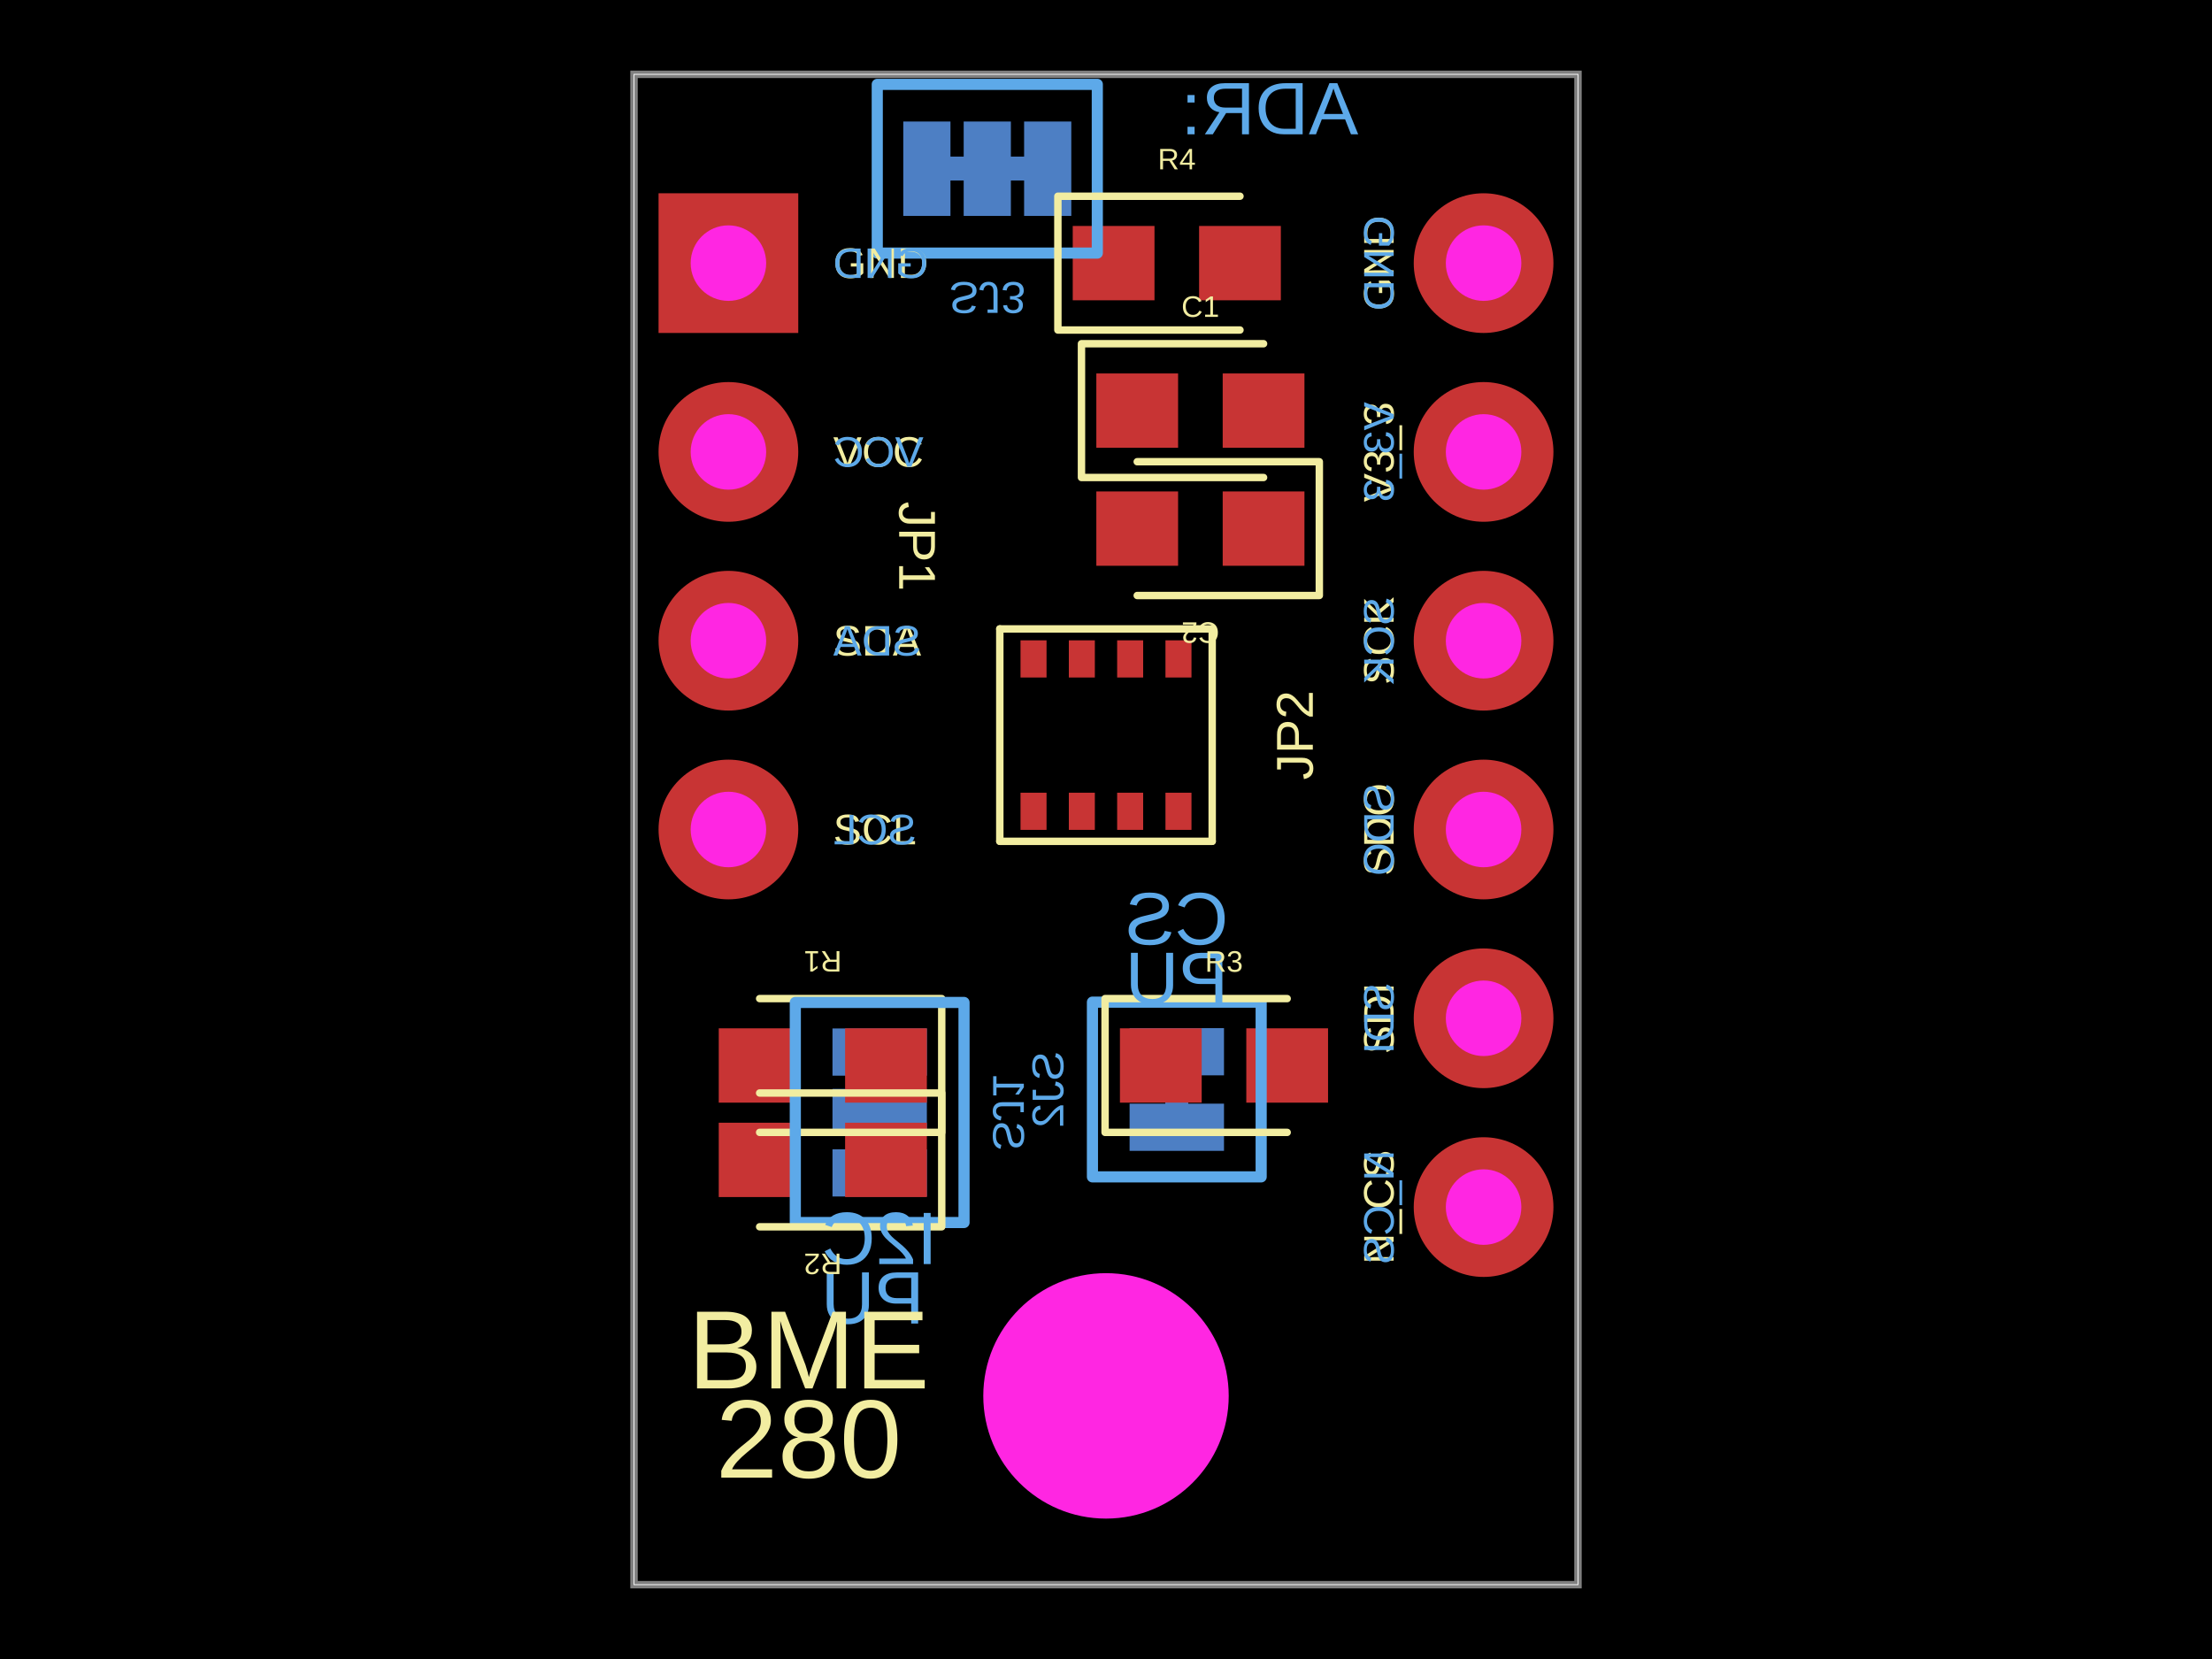
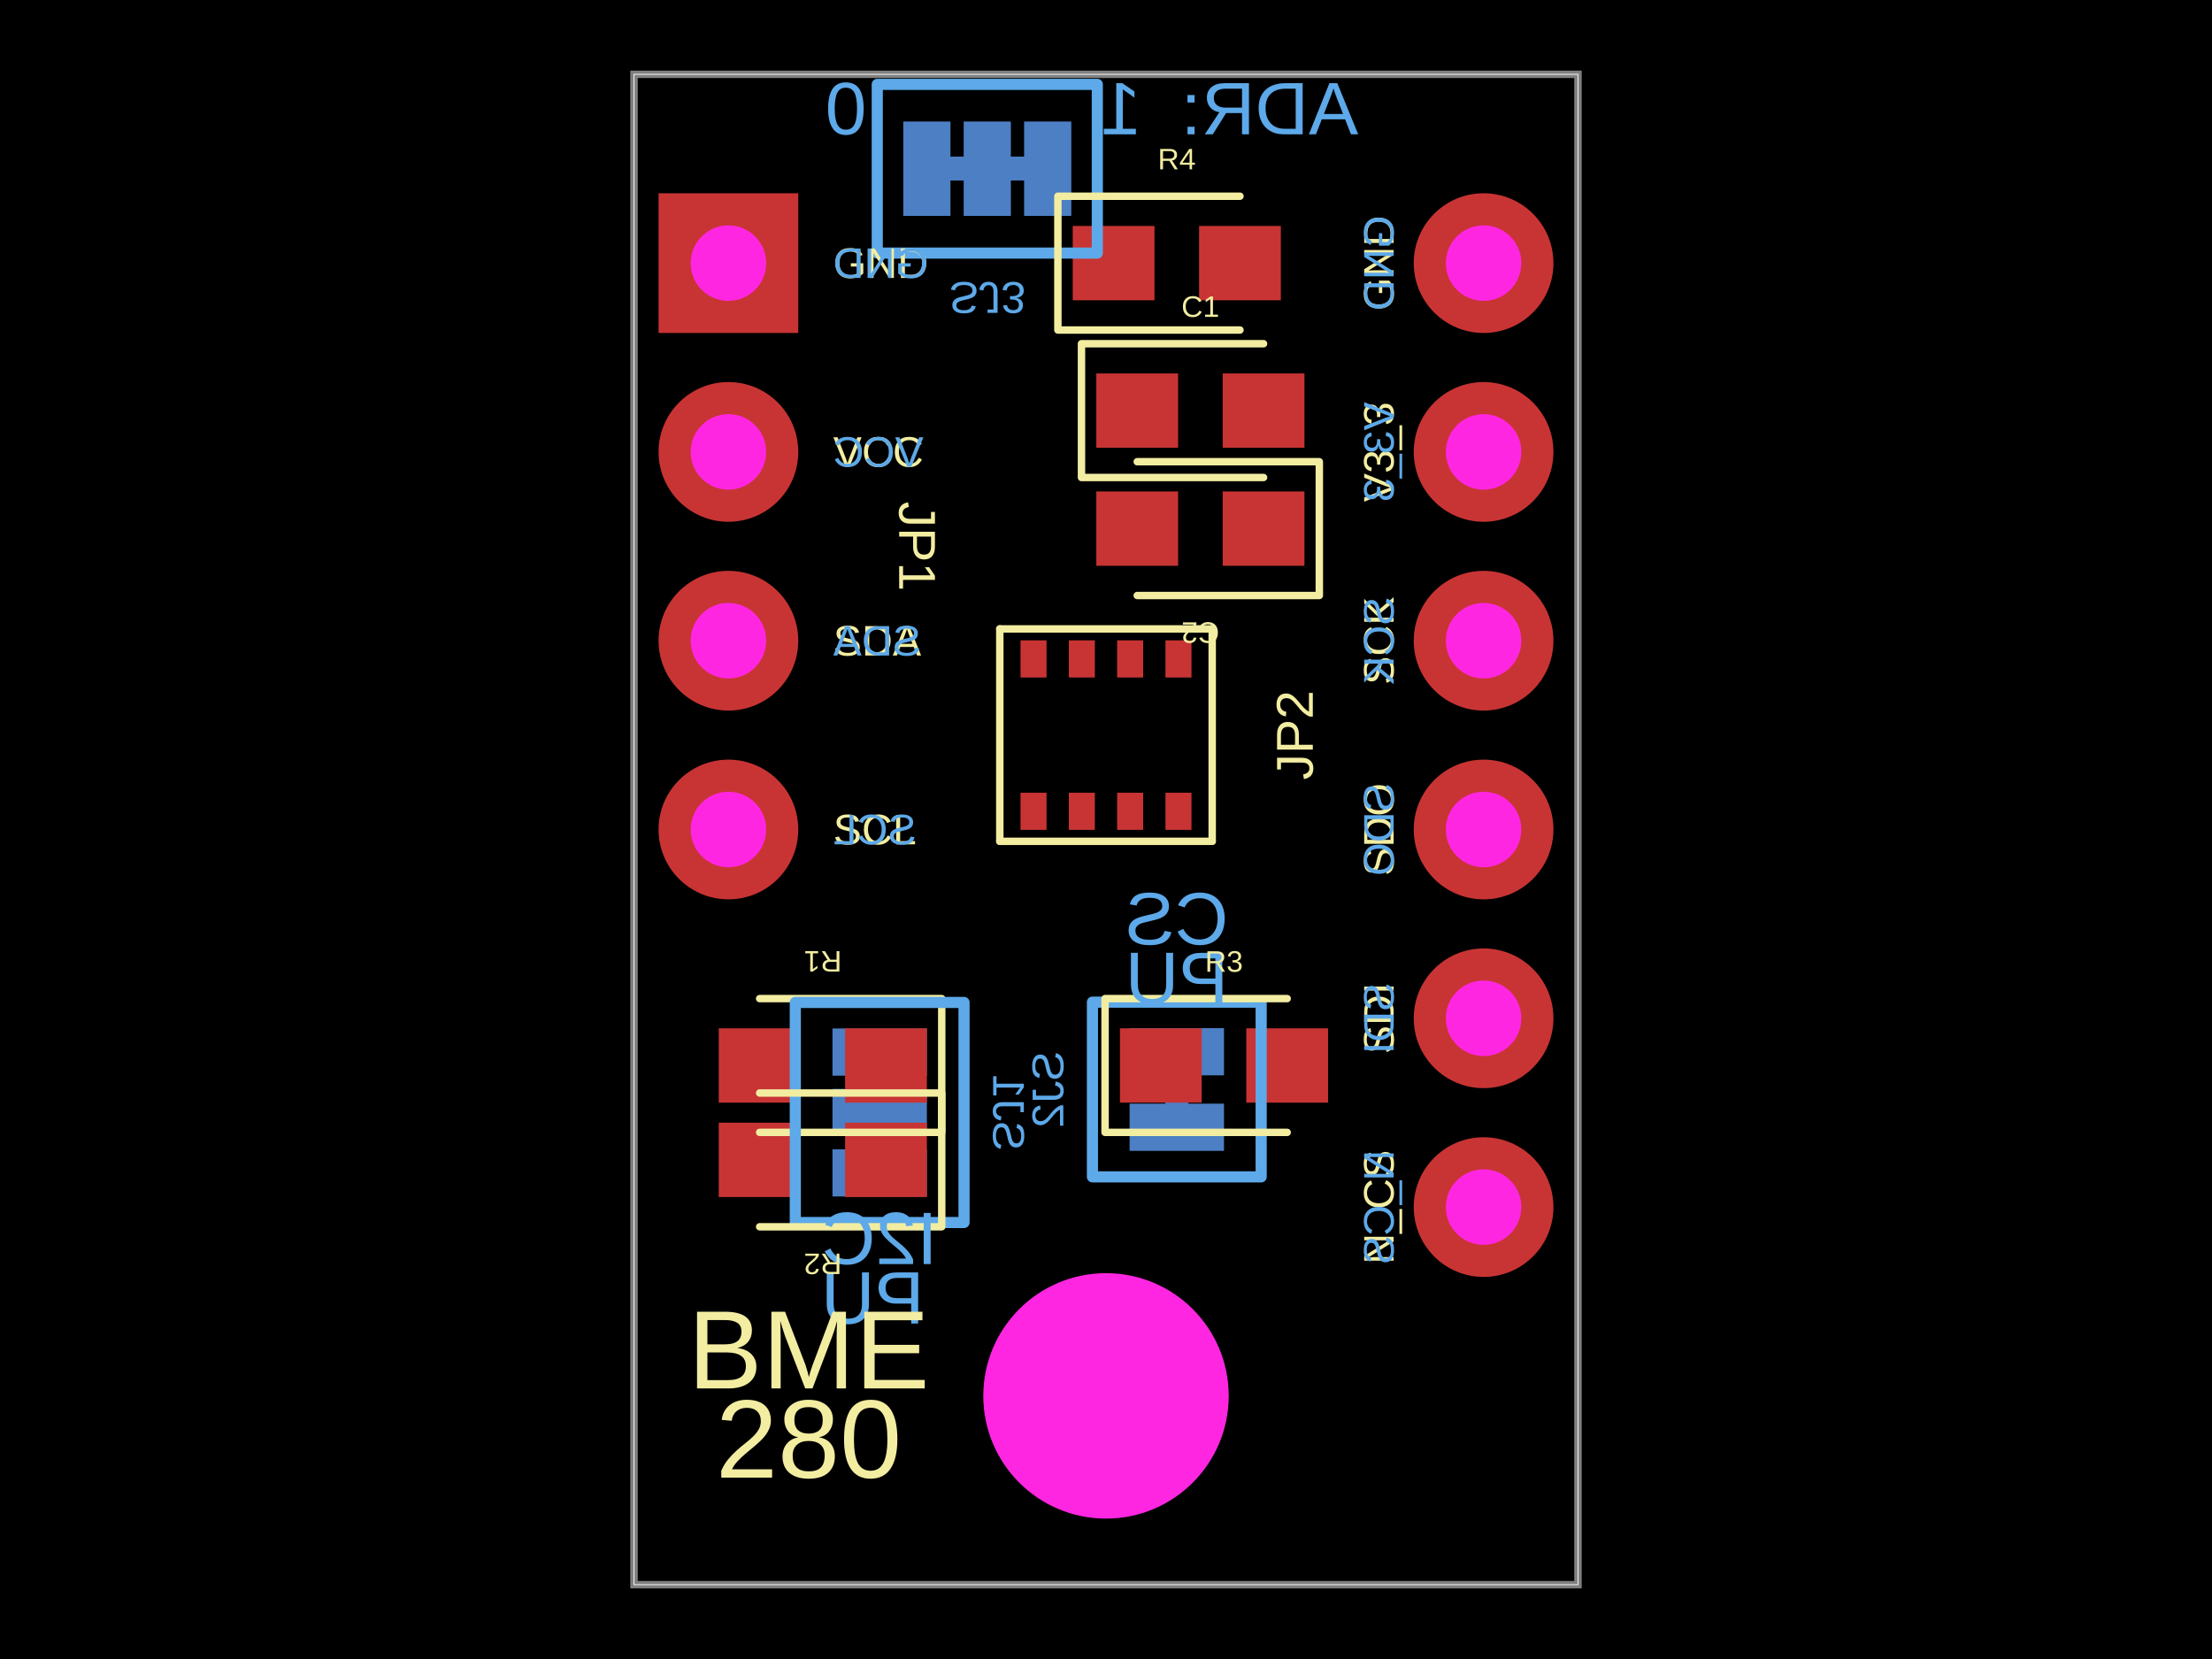
<svg xmlns="http://www.w3.org/2000/svg" width="800" height="600" data-software-used-string="@tscircuit/core@0.0.611">
  <style />
  <rect class="boundary" x="0" y="0" fill="#000" width="800" height="600" />
  <rect class="pcb-boundary" fill="none" stroke="#fff" stroke-width="0.3" x="229.301" y="26.882" width="341.398" height="546.237" />
  <path class="pcb-board" d="M 229.301 573.118 L 570.699 573.118 L 570.699 26.882 L 229.301 26.882 Z" fill="none" stroke="rgba(255, 255, 255, 0.5)" stroke-width="2.688" />
  <path class="pcb-trace" stroke="rgb(77, 127, 196)" fill="none" d="M 318.145 415.659 L 318.145 410.879" stroke-width="8.535" stroke-linecap="round" stroke-linejoin="round" shape-rendering="crispEdges" data-layer="bottom" />
  <path class="pcb-trace" stroke="rgb(77, 127, 196)" fill="none" d="M 318.145 393.809 L 318.145 389.03" stroke-width="8.535" stroke-linecap="round" stroke-linejoin="round" shape-rendering="crispEdges" data-layer="bottom" />
  <path class="pcb-trace" stroke="rgb(77, 127, 196)" fill="none" d="M 425.605 388.911 L 425.605 399.153" stroke-width="8.535" stroke-linecap="round" stroke-linejoin="round" shape-rendering="crispEdges" data-layer="bottom" />
  <path class="pcb-trace" stroke="rgb(77, 127, 196)" fill="none" d="M 343.75 61.022 L 348.53 61.022" stroke-width="8.535" stroke-linecap="round" stroke-linejoin="round" shape-rendering="crispEdges" data-layer="bottom" />
  <path class="pcb-trace" stroke="rgb(77, 127, 196)" fill="none" d="M 365.599 61.022 L 370.379 61.022" stroke-width="8.535" stroke-linecap="round" stroke-linejoin="round" shape-rendering="crispEdges" data-layer="bottom" />
  <rect class="pcb-pad" fill="rgb(77, 127, 196)" x="301.075" y="415.659" width="34.14" height="17.07" data-layer="bottom" />
  <rect class="pcb-pad" fill="rgb(77, 127, 196)" x="301.075" y="393.809" width="34.14" height="17.07" data-layer="bottom" />
  <rect class="pcb-pad" fill="rgb(77, 127, 196)" x="301.075" y="371.96" width="34.14" height="17.07" data-layer="bottom" />
  <rect class="pcb-pad" fill="rgb(77, 127, 196)" x="408.535" y="371.841" width="34.14" height="17.07" data-layer="bottom" />
  <rect class="pcb-pad" fill="rgb(77, 127, 196)" x="408.535" y="399.153" width="34.14" height="17.07" data-layer="bottom" />
  <rect class="pcb-pad" fill="rgb(77, 127, 196)" x="-8.535" y="-17.07" width="17.07" height="34.14" transform="translate(335.2151 61.02151) rotate(-180)" data-layer="bottom" />
  <rect class="pcb-pad" fill="rgb(77, 127, 196)" x="-8.535" y="-17.07" width="17.07" height="34.14" transform="translate(357.0645 61.02151) rotate(-180)" data-layer="bottom" />
  <rect class="pcb-pad" fill="rgb(77, 127, 196)" x="-8.535" y="-17.07" width="17.07" height="34.14" transform="translate(378.914 61.02151) rotate(-180)" data-layer="bottom" />
  <rect class="pcb-pad" fill="rgb(200, 52, 52)" x="421.505" y="286.694" width="9.409" height="13.441" data-layer="top" />
  <rect class="pcb-pad" fill="rgb(200, 52, 52)" x="404.032" y="286.694" width="9.409" height="13.441" data-layer="top" />
  <rect class="pcb-pad" fill="rgb(200, 52, 52)" x="386.559" y="286.694" width="9.409" height="13.441" data-layer="top" />
  <rect class="pcb-pad" fill="rgb(200, 52, 52)" x="369.086" y="286.694" width="9.409" height="13.441" data-layer="top" />
  <rect class="pcb-pad" fill="rgb(200, 52, 52)" x="369.086" y="231.586" width="9.409" height="13.441" data-layer="top" />
  <rect class="pcb-pad" fill="rgb(200, 52, 52)" x="386.559" y="231.586" width="9.409" height="13.441" data-layer="top" />
  <rect class="pcb-pad" fill="rgb(200, 52, 52)" x="404.032" y="231.586" width="9.409" height="13.441" data-layer="top" />
  <rect class="pcb-pad" fill="rgb(200, 52, 52)" x="421.505" y="231.586" width="9.409" height="13.441" data-layer="top" />
  <rect class="pcb-pad" fill="rgb(200, 52, 52)" x="-14.785" y="-13.441" width="29.57" height="26.882" transform="translate(320.4301 385.3495) rotate(-180)" data-layer="top" />
  <rect class="pcb-pad" fill="rgb(200, 52, 52)" x="-14.785" y="-13.441" width="29.57" height="26.882" transform="translate(274.7312 385.3495) rotate(-180)" data-layer="top" />
  <rect class="pcb-pad" fill="rgb(200, 52, 52)" x="-14.785" y="-13.441" width="29.57" height="26.882" transform="translate(320.4301 419.4892) rotate(-180)" data-layer="top" />
  <rect class="pcb-pad" fill="rgb(200, 52, 52)" x="-14.785" y="-13.441" width="29.57" height="26.882" transform="translate(274.7312 419.4892) rotate(-180)" data-layer="top" />
  <rect class="pcb-pad" fill="rgb(200, 52, 52)" x="405.04" y="371.909" width="29.57" height="26.882" data-layer="top" />
  <rect class="pcb-pad" fill="rgb(200, 52, 52)" x="450.739" y="371.909" width="29.57" height="26.882" data-layer="top" />
  <rect class="pcb-pad" fill="rgb(200, 52, 52)" x="-14.785" y="-13.441" width="29.57" height="26.882" transform="translate(456.9892 191.1794) rotate(-180)" data-layer="top" />
  <rect class="pcb-pad" fill="rgb(200, 52, 52)" x="-14.785" y="-13.441" width="29.57" height="26.882" transform="translate(411.2903 191.1794) rotate(-180)" data-layer="top" />
  <rect class="pcb-pad" fill="rgb(200, 52, 52)" x="396.505" y="135.064" width="29.57" height="26.882" data-layer="top" />
  <rect class="pcb-pad" fill="rgb(200, 52, 52)" x="442.204" y="135.064" width="29.57" height="26.882" data-layer="top" />
  <rect class="pcb-pad" fill="rgb(200, 52, 52)" x="387.97" y="81.72" width="29.57" height="26.882" data-layer="top" />
  <rect class="pcb-pad" fill="rgb(200, 52, 52)" x="433.669" y="81.72" width="29.57" height="26.882" data-layer="top" />
  <path class="pcb-silkscreen pcb-silkscreen-top" d="M 438.407 227.453 L 438.407 304.267" fill="none" stroke="#f2eda1" stroke-width="2.688" stroke-linecap="round" stroke-linejoin="round" data-pcb-component-id="pcb_component_0" data-pcb-silkscreen-path-id="pcb_silkscreen_path_0" />
  <path class="pcb-silkscreen pcb-silkscreen-top" d="M 438.407 304.267 L 361.593 304.267" fill="none" stroke="#f2eda1" stroke-width="2.688" stroke-linecap="round" stroke-linejoin="round" data-pcb-component-id="pcb_component_0" data-pcb-silkscreen-path-id="pcb_silkscreen_path_1" />
  <path class="pcb-silkscreen pcb-silkscreen-top" d="M 361.593 304.267 L 361.593 227.453" fill="none" stroke="#f2eda1" stroke-width="2.688" stroke-linecap="round" stroke-linejoin="round" data-pcb-component-id="pcb_component_0" data-pcb-silkscreen-path-id="pcb_silkscreen_path_2" />
  <path class="pcb-silkscreen pcb-silkscreen-top" d="M 361.593 227.453 L 438.407 227.453" fill="none" stroke="#f2eda1" stroke-width="2.688" stroke-linecap="round" stroke-linejoin="round" data-pcb-component-id="pcb_component_0" data-pcb-silkscreen-path-id="pcb_silkscreen_path_3" />
  <path class="pcb-silkscreen pcb-silkscreen-top" d="M 274.731 409.543 L 340.591 409.543 L 340.591 361.156 L 274.731 361.156" fill="none" stroke="#f2eda1" stroke-width="2.688" stroke-linecap="round" stroke-linejoin="round" data-pcb-component-id="pcb_component_1" data-pcb-silkscreen-path-id="pcb_silkscreen_path_4" />
  <path class="pcb-silkscreen pcb-silkscreen-bottom" d="M 287.634 442.137 L 287.634 362.551 L 348.656 362.551 L 348.656 442.137 L 287.634 442.137 Z" fill="none" stroke="#5da9e9" stroke-width="4.032" stroke-linecap="round" stroke-linejoin="round" data-pcb-component-id="pcb_component_2" data-pcb-silkscreen-path-id="pcb_silkscreen_path_5" />
  <path class="pcb-silkscreen pcb-silkscreen-top" d="M 274.731 443.683 L 340.591 443.683 L 340.591 395.296 L 274.731 395.296" fill="none" stroke="#f2eda1" stroke-width="2.688" stroke-linecap="round" stroke-linejoin="round" data-pcb-component-id="pcb_component_3" data-pcb-silkscreen-path-id="pcb_silkscreen_path_6" />
  <path class="pcb-silkscreen pcb-silkscreen-bottom" d="M 456.116 362.433 L 456.116 425.632 L 395.094 425.632 L 395.094 362.433 L 456.116 362.433 Z" fill="none" stroke="#5da9e9" stroke-width="4.032" stroke-linecap="round" stroke-linejoin="round" data-pcb-component-id="pcb_component_4" data-pcb-silkscreen-path-id="pcb_silkscreen_path_7" />
  <path class="pcb-silkscreen pcb-silkscreen-top" d="M 465.524 361.156 L 399.664 361.156 L 399.664 409.543 L 465.524 409.543" fill="none" stroke="#f2eda1" stroke-width="2.688" stroke-linecap="round" stroke-linejoin="round" data-pcb-component-id="pcb_component_5" data-pcb-silkscreen-path-id="pcb_silkscreen_path_8" />
  <path class="pcb-silkscreen pcb-silkscreen-top" d="M 411.29 215.373 L 477.151 215.373 L 477.151 166.986 L 411.29 166.986" fill="none" stroke="#f2eda1" stroke-width="2.688" stroke-linecap="round" stroke-linejoin="round" data-pcb-component-id="pcb_component_6" data-pcb-silkscreen-path-id="pcb_silkscreen_path_9" />
  <path class="pcb-silkscreen pcb-silkscreen-top" d="M 456.989 124.311 L 391.129 124.311 L 391.129 172.698 L 456.989 172.698" fill="none" stroke="#f2eda1" stroke-width="2.688" stroke-linecap="round" stroke-linejoin="round" data-pcb-component-id="pcb_component_7" data-pcb-silkscreen-path-id="pcb_silkscreen_path_10" />
  <path class="pcb-silkscreen pcb-silkscreen-bottom" d="M 317.272 30.511 L 396.858 30.511 L 396.858 91.532 L 317.272 91.532 L 317.272 30.511 Z" fill="none" stroke="#5da9e9" stroke-width="4.032" stroke-linecap="round" stroke-linejoin="round" data-pcb-component-id="pcb_component_8" data-pcb-silkscreen-path-id="pcb_silkscreen_path_11" />
  <path class="pcb-silkscreen pcb-silkscreen-top" d="M 448.454 70.968 L 382.594 70.968 L 382.594 119.355 L 448.454 119.355" fill="none" stroke="#f2eda1" stroke-width="2.688" stroke-linecap="round" stroke-linejoin="round" data-pcb-component-id="pcb_component_9" data-pcb-silkscreen-path-id="pcb_silkscreen_path_12" />
  <text x="0" y="0" dx="0" dy="0" fill="#f2eda1" font-family="Arial, sans-serif" font-size="10.753" text-anchor="middle" dominant-baseline="central" transform="matrix(-1,1.2246467991473532e-16,-1.2246467991473532e-16,-1,297.5806,347.7151)" class="pcb-silkscreen-text pcb-silkscreen-top" data-pcb-silkscreen-text-id="pcb_component_1" stroke="none">R1</text>
  <text x="0" y="0" dx="0" dy="0" fill="#5da9e9" font-family="Arial, sans-serif" font-size="16.129" text-anchor="middle" dominant-baseline="central" transform="matrix(-6.123233995736766e-17,-1,-1,6.123233995736766e-17,364.7849,402.3441)" class="pcb-silkscreen-text pcb-silkscreen-bottom" data-pcb-silkscreen-text-id="pcb_component_2" stroke="none">SJ1</text>
  <text x="0" y="0" dx="0" dy="0" fill="#5da9e9" font-family="Arial, sans-serif" font-size="26.882" text-anchor="middle" dominant-baseline="central" transform="matrix(-1,0,0,1,318.1452,447.8495)" class="pcb-silkscreen-text pcb-silkscreen-bottom" data-pcb-silkscreen-text-id="null" stroke="none">I2C</text>
  <text x="0" y="0" dx="0" dy="0" fill="#5da9e9" font-family="Arial, sans-serif" font-size="26.882" text-anchor="middle" dominant-baseline="central" transform="matrix(-1,0,0,1,315.5914,469.3548)" class="pcb-silkscreen-text pcb-silkscreen-bottom" data-pcb-silkscreen-text-id="null" stroke="none">PU</text>
  <text x="0" y="0" dx="0" dy="0" fill="#f2eda1" font-family="Arial, sans-serif" font-size="10.753" text-anchor="middle" dominant-baseline="central" transform="matrix(-1,1.2246467991473532e-16,-1.2246467991473532e-16,-1,297.5806,457.1237)" class="pcb-silkscreen-text pcb-silkscreen-top" data-pcb-silkscreen-text-id="pcb_component_3" stroke="none">R2</text>
  <text x="0" y="0" dx="0" dy="0" fill="#5da9e9" font-family="Arial, sans-serif" font-size="16.129" text-anchor="middle" dominant-baseline="central" transform="matrix(1.8369701987210297e-16,1,1,-1.8369701987210297e-16,378.9651,394.0323)" class="pcb-silkscreen-text pcb-silkscreen-bottom" data-pcb-silkscreen-text-id="pcb_component_4" stroke="none">SJ2</text>
  <text x="0" y="0" dx="0" dy="0" fill="#5da9e9" font-family="Arial, sans-serif" font-size="26.882" text-anchor="middle" dominant-baseline="central" transform="matrix(-1,0,0,1,425.6048,332.2581)" class="pcb-silkscreen-text pcb-silkscreen-bottom" data-pcb-silkscreen-text-id="null" stroke="none">CS</text>
  <text x="0" y="0" dx="0" dy="0" fill="#5da9e9" font-family="Arial, sans-serif" font-size="26.882" text-anchor="middle" dominant-baseline="central" transform="matrix(-1,0,0,1,425.6048,353.7634)" class="pcb-silkscreen-text pcb-silkscreen-bottom" data-pcb-silkscreen-text-id="null" stroke="none">PU</text>
  <text x="0" y="0" dx="0" dy="0" fill="#f2eda1" font-family="Arial, sans-serif" font-size="10.753" text-anchor="middle" dominant-baseline="central" transform="matrix(1,0,0,1,442.6747,347.7151)" class="pcb-silkscreen-text pcb-silkscreen-top" data-pcb-silkscreen-text-id="pcb_component_5" stroke="none">R3</text>
  <text x="0" y="0" dx="0" dy="0" fill="#f2eda1" font-family="Arial, sans-serif" font-size="10.753" text-anchor="middle" dominant-baseline="central" transform="matrix(-1,1.2246467991473532e-16,-1.2246467991473532e-16,-1,434.1398,228.8138)" class="pcb-silkscreen-text pcb-silkscreen-top" data-pcb-silkscreen-text-id="pcb_component_6" stroke="none">C2</text>
  <text x="0" y="0" dx="0" dy="0" fill="#f2eda1" font-family="Arial, sans-serif" font-size="10.753" text-anchor="middle" dominant-baseline="central" transform="matrix(1,0,0,1,434.1398,110.8703)" class="pcb-silkscreen-text pcb-silkscreen-top" data-pcb-silkscreen-text-id="pcb_component_7" stroke="none">C1</text>
  <text x="0" y="0" dx="0" dy="0" fill="#5da9e9" font-family="Arial, sans-serif" font-size="16.129" text-anchor="middle" dominant-baseline="central" transform="matrix(1,-1.2246467991473532e-16,-1.2246467991473532e-16,-1,357.0645,107.6613)" class="pcb-silkscreen-text pcb-silkscreen-bottom" data-pcb-silkscreen-text-id="pcb_component_8" stroke="none">SJ3</text>
  <text x="0" y="0" dx="0" dy="0" fill="#5da9e9" font-family="Arial, sans-serif" font-size="26.882" text-anchor="middle" dominant-baseline="central" transform="matrix(-1,0,0,1,459.1398,39.24731)" class="pcb-silkscreen-text pcb-silkscreen-bottom" data-pcb-silkscreen-text-id="null" stroke="none">ADR:</text>
+   <text x="0" y="0" dx="0" dy="0" fill="#5da9e9" font-family="Arial, sans-serif" font-size="26.882" text-anchor="middle" dominant-baseline="central" transform="matrix(-1,0,0,1,405.3763,39.24731)" class="pcb-silkscreen-text pcb-silkscreen-bottom" data-pcb-silkscreen-text-id="null" stroke="none">1</text>
+   <text x="0" y="0" dx="0" dy="0" fill="#5da9e9" font-family="Arial, sans-serif" font-size="26.882" text-anchor="middle" dominant-baseline="central" transform="matrix(-1,0,0,1,305.914,39.24731)" class="pcb-silkscreen-text pcb-silkscreen-bottom" data-pcb-silkscreen-text-id="null" stroke="none">0</text>
  <text x="0" y="0" dx="0" dy="0" fill="#f2eda1" font-family="Arial, sans-serif" font-size="10.753" text-anchor="middle" dominant-baseline="central" transform="matrix(1,0,0,1,425.6048,57.52688)" class="pcb-silkscreen-text pcb-silkscreen-top" data-pcb-silkscreen-text-id="pcb_component_9" stroke="none">R4</text>
  <text x="0" y="0" dx="0" dy="0" fill="#f2eda1" font-family="Arial, sans-serif" font-size="15.482" text-anchor="start" dominant-baseline="central" transform="matrix(1,0,0,1,301.336,95.16129)" class="pcb-silkscreen-text pcb-silkscreen-top" data-pcb-silkscreen-text-id="pcb_component_10" stroke="none">GND</text>
  <text x="0" y="0" dx="0" dy="0" fill="#5da9e9" font-family="Arial, sans-serif" font-size="15.482" text-anchor="end" dominant-baseline="central" transform="matrix(-1,0,0,1,301.336,95.16129)" class="pcb-silkscreen-text pcb-silkscreen-bottom" data-pcb-silkscreen-text-id="pcb_component_10" stroke="none">GND</text>
  <text x="0" y="0" dx="0" dy="0" fill="#f2eda1" font-family="Arial, sans-serif" font-size="15.482" text-anchor="start" dominant-baseline="central" transform="matrix(1,0,0,1,301.336,163.4409)" class="pcb-silkscreen-text pcb-silkscreen-top" data-pcb-silkscreen-text-id="pcb_component_10" stroke="none">VCC</text>
  <text x="0" y="0" dx="0" dy="0" fill="#5da9e9" font-family="Arial, sans-serif" font-size="15.482" text-anchor="end" dominant-baseline="central" transform="matrix(-1,0,0,1,301.336,163.4409)" class="pcb-silkscreen-text pcb-silkscreen-bottom" data-pcb-silkscreen-text-id="pcb_component_10" stroke="none">VCC</text>
  <text x="0" y="0" dx="0" dy="0" fill="#f2eda1" font-family="Arial, sans-serif" font-size="15.482" text-anchor="start" dominant-baseline="central" transform="matrix(1,0,0,1,301.336,231.7204)" class="pcb-silkscreen-text pcb-silkscreen-top" data-pcb-silkscreen-text-id="pcb_component_10" stroke="none">SDA</text>
  <text x="0" y="0" dx="0" dy="0" fill="#5da9e9" font-family="Arial, sans-serif" font-size="15.482" text-anchor="end" dominant-baseline="central" transform="matrix(-1,0,0,1,301.336,231.7204)" class="pcb-silkscreen-text pcb-silkscreen-bottom" data-pcb-silkscreen-text-id="pcb_component_10" stroke="none">SDA</text>
  <text x="0" y="0" dx="0" dy="0" fill="#f2eda1" font-family="Arial, sans-serif" font-size="15.482" text-anchor="start" dominant-baseline="central" transform="matrix(1,0,0,1,301.336,300)" class="pcb-silkscreen-text pcb-silkscreen-top" data-pcb-silkscreen-text-id="pcb_component_10" stroke="none">SCL</text>
  <text x="0" y="0" dx="0" dy="0" fill="#5da9e9" font-family="Arial, sans-serif" font-size="15.482" text-anchor="end" dominant-baseline="central" transform="matrix(-1,0,0,1,301.336,300)" class="pcb-silkscreen-text pcb-silkscreen-bottom" data-pcb-silkscreen-text-id="pcb_component_10" stroke="none">SCL</text>
  <text x="0" y="0" dx="0" dy="0" fill="#f2eda1" font-family="Arial, sans-serif" font-size="18.817" text-anchor="middle" dominant-baseline="central" transform="matrix(6.123233995736766e-17,1,-1,6.123233995736766e-17,331.7204,197.5806)" class="pcb-silkscreen-text pcb-silkscreen-top" data-pcb-silkscreen-text-id="pcb_component_10" stroke="none">JP1</text>
  <text x="0" y="0" dx="0" dy="0" fill="#f2eda1" font-family="Arial, sans-serif" font-size="15.482" text-anchor="middle" dominant-baseline="central" transform="matrix(-1.8369701987210297e-16,-1,1,-1.8369701987210297e-16,498.664,436.5591)" class="pcb-silkscreen-text pcb-silkscreen-top" data-pcb-silkscreen-text-id="pcb_component_11" stroke="none">N_CS</text>
  <text x="0" y="0" dx="0" dy="0" fill="#5da9e9" font-family="Arial, sans-serif" font-size="15.482" text-anchor="middle" dominant-baseline="central" transform="matrix(1.8369701987210297e-16,1,1,-1.8369701987210297e-16,498.664,436.5591)" class="pcb-silkscreen-text pcb-silkscreen-bottom" data-pcb-silkscreen-text-id="pcb_component_11" stroke="none">N_CS</text>
  <text x="0" y="0" dx="0" dy="0" fill="#f2eda1" font-family="Arial, sans-serif" font-size="15.482" text-anchor="middle" dominant-baseline="central" transform="matrix(-1.8369701987210297e-16,-1,1,-1.8369701987210297e-16,498.664,368.2796)" class="pcb-silkscreen-text pcb-silkscreen-top" data-pcb-silkscreen-text-id="pcb_component_11" stroke="none">SDI</text>
  <text x="0" y="0" dx="0" dy="0" fill="#5da9e9" font-family="Arial, sans-serif" font-size="15.482" text-anchor="middle" dominant-baseline="central" transform="matrix(1.8369701987210297e-16,1,1,-1.8369701987210297e-16,498.664,368.2796)" class="pcb-silkscreen-text pcb-silkscreen-bottom" data-pcb-silkscreen-text-id="pcb_component_11" stroke="none">SDI</text>
  <text x="0" y="0" dx="0" dy="0" fill="#f2eda1" font-family="Arial, sans-serif" font-size="15.482" text-anchor="middle" dominant-baseline="central" transform="matrix(-1.8369701987210297e-16,-1,1,-1.8369701987210297e-16,498.664,300)" class="pcb-silkscreen-text pcb-silkscreen-top" data-pcb-silkscreen-text-id="pcb_component_11" stroke="none">SDO</text>
  <text x="0" y="0" dx="0" dy="0" fill="#5da9e9" font-family="Arial, sans-serif" font-size="15.482" text-anchor="middle" dominant-baseline="central" transform="matrix(1.8369701987210297e-16,1,1,-1.8369701987210297e-16,498.664,300)" class="pcb-silkscreen-text pcb-silkscreen-bottom" data-pcb-silkscreen-text-id="pcb_component_11" stroke="none">SDO</text>
  <text x="0" y="0" dx="0" dy="0" fill="#f2eda1" font-family="Arial, sans-serif" font-size="15.482" text-anchor="middle" dominant-baseline="central" transform="matrix(-1.8369701987210297e-16,-1,1,-1.8369701987210297e-16,498.664,231.7204)" class="pcb-silkscreen-text pcb-silkscreen-top" data-pcb-silkscreen-text-id="pcb_component_11" stroke="none">SCK</text>
  <text x="0" y="0" dx="0" dy="0" fill="#5da9e9" font-family="Arial, sans-serif" font-size="15.482" text-anchor="middle" dominant-baseline="central" transform="matrix(1.8369701987210297e-16,1,1,-1.8369701987210297e-16,498.664,231.7204)" class="pcb-silkscreen-text pcb-silkscreen-bottom" data-pcb-silkscreen-text-id="pcb_component_11" stroke="none">SCK</text>
  <text x="0" y="0" dx="0" dy="0" fill="#f2eda1" font-family="Arial, sans-serif" font-size="15.482" text-anchor="middle" dominant-baseline="central" transform="matrix(-1.8369701987210297e-16,-1,1,-1.8369701987210297e-16,498.664,163.4409)" class="pcb-silkscreen-text pcb-silkscreen-top" data-pcb-silkscreen-text-id="pcb_component_11" stroke="none">V3_3</text>
  <text x="0" y="0" dx="0" dy="0" fill="#5da9e9" font-family="Arial, sans-serif" font-size="15.482" text-anchor="middle" dominant-baseline="central" transform="matrix(1.8369701987210297e-16,1,1,-1.8369701987210297e-16,498.664,163.4409)" class="pcb-silkscreen-text pcb-silkscreen-bottom" data-pcb-silkscreen-text-id="pcb_component_11" stroke="none">V3_3</text>
  <text x="0" y="0" dx="0" dy="0" fill="#f2eda1" font-family="Arial, sans-serif" font-size="15.482" text-anchor="middle" dominant-baseline="central" transform="matrix(-1.8369701987210297e-16,-1,1,-1.8369701987210297e-16,498.664,95.16129)" class="pcb-silkscreen-text pcb-silkscreen-top" data-pcb-silkscreen-text-id="pcb_component_11" stroke="none">GND</text>
  <text x="0" y="0" dx="0" dy="0" fill="#5da9e9" font-family="Arial, sans-serif" font-size="15.482" text-anchor="middle" dominant-baseline="central" transform="matrix(1.8369701987210297e-16,1,1,-1.8369701987210297e-16,498.664,95.16129)" class="pcb-silkscreen-text pcb-silkscreen-bottom" data-pcb-silkscreen-text-id="pcb_component_11" stroke="none">GND</text>
  <text x="0" y="0" dx="0" dy="0" fill="#f2eda1" font-family="Arial, sans-serif" font-size="18.817" text-anchor="middle" dominant-baseline="central" transform="matrix(-1.8369701987210297e-16,-1,1,-1.8369701987210297e-16,468.2796,265.8602)" class="pcb-silkscreen-text pcb-silkscreen-top" data-pcb-silkscreen-text-id="pcb_component_11" stroke="none">JP2</text>
  <text x="0" y="0" dx="0" dy="0" fill="#f2eda1" font-family="Arial, sans-serif" font-size="40.323" text-anchor="middle" dominant-baseline="central" transform="matrix(1,0,0,1,292.4731,488.172)" class="pcb-silkscreen-text pcb-silkscreen-top" data-pcb-silkscreen-text-id="null" stroke="none">BME</text>
  <text x="0" y="0" dx="0" dy="0" fill="#f2eda1" font-family="Arial, sans-serif" font-size="40.323" text-anchor="middle" dominant-baseline="central" transform="matrix(1,0,0,1,292.4731,520.4301)" class="pcb-silkscreen-text pcb-silkscreen-top" data-pcb-silkscreen-text-id="null" stroke="none">280</text>
  <g>
    <rect class="pcb-hole-outer-pad" fill="rgb(200, 52, 52)" x="238.177" y="69.898" width="50.527" height="50.527" />
    <circle class="pcb-hole-inner" fill="#FF26E2" cx="263.441" cy="95.161" r="13.656" />
  </g>
  <g>
    <circle class="pcb-hole-outer" fill="rgb(200, 52, 52)" cx="263.441" cy="163.441" r="25.263" />
    <circle class="pcb-hole-inner" fill="#FF26E2" cx="263.441" cy="163.441" r="13.656" />
  </g>
  <g>
    <circle class="pcb-hole-outer" fill="rgb(200, 52, 52)" cx="263.441" cy="231.72" r="25.263" />
    <circle class="pcb-hole-inner" fill="#FF26E2" cx="263.441" cy="231.72" r="13.656" />
  </g>
  <g>
    <circle class="pcb-hole-outer" fill="rgb(200, 52, 52)" cx="263.441" cy="300" r="25.263" />
    <circle class="pcb-hole-inner" fill="#FF26E2" cx="263.441" cy="300" r="13.656" />
  </g>
  <g>
    <circle class="pcb-hole-outer" fill="rgb(200, 52, 52)" cx="536.559" cy="436.559" r="25.263" />
    <circle class="pcb-hole-inner" fill="#FF26E2" cx="536.559" cy="436.559" r="13.656" />
  </g>
  <g>
    <circle class="pcb-hole-outer" fill="rgb(200, 52, 52)" cx="536.559" cy="368.28" r="25.263" />
    <circle class="pcb-hole-inner" fill="#FF26E2" cx="536.559" cy="368.28" r="13.656" />
  </g>
  <g>
    <circle class="pcb-hole-outer" fill="rgb(200, 52, 52)" cx="536.559" cy="300" r="25.263" />
    <circle class="pcb-hole-inner" fill="#FF26E2" cx="536.559" cy="300" r="13.656" />
  </g>
  <g>
    <circle class="pcb-hole-outer" fill="rgb(200, 52, 52)" cx="536.559" cy="231.72" r="25.263" />
    <circle class="pcb-hole-inner" fill="#FF26E2" cx="536.559" cy="231.72" r="13.656" />
  </g>
  <g>
    <circle class="pcb-hole-outer" fill="rgb(200, 52, 52)" cx="536.559" cy="163.441" r="25.263" />
    <circle class="pcb-hole-inner" fill="#FF26E2" cx="536.559" cy="163.441" r="13.656" />
  </g>
  <g>
    <circle class="pcb-hole-outer" fill="rgb(200, 52, 52)" cx="536.559" cy="95.161" r="25.263" />
    <circle class="pcb-hole-inner" fill="#FF26E2" cx="536.559" cy="95.161" r="13.656" />
  </g>
  <circle class="pcb-hole" cx="400" cy="504.839" r="44.382" fill="#FF26E2" />
</svg>
